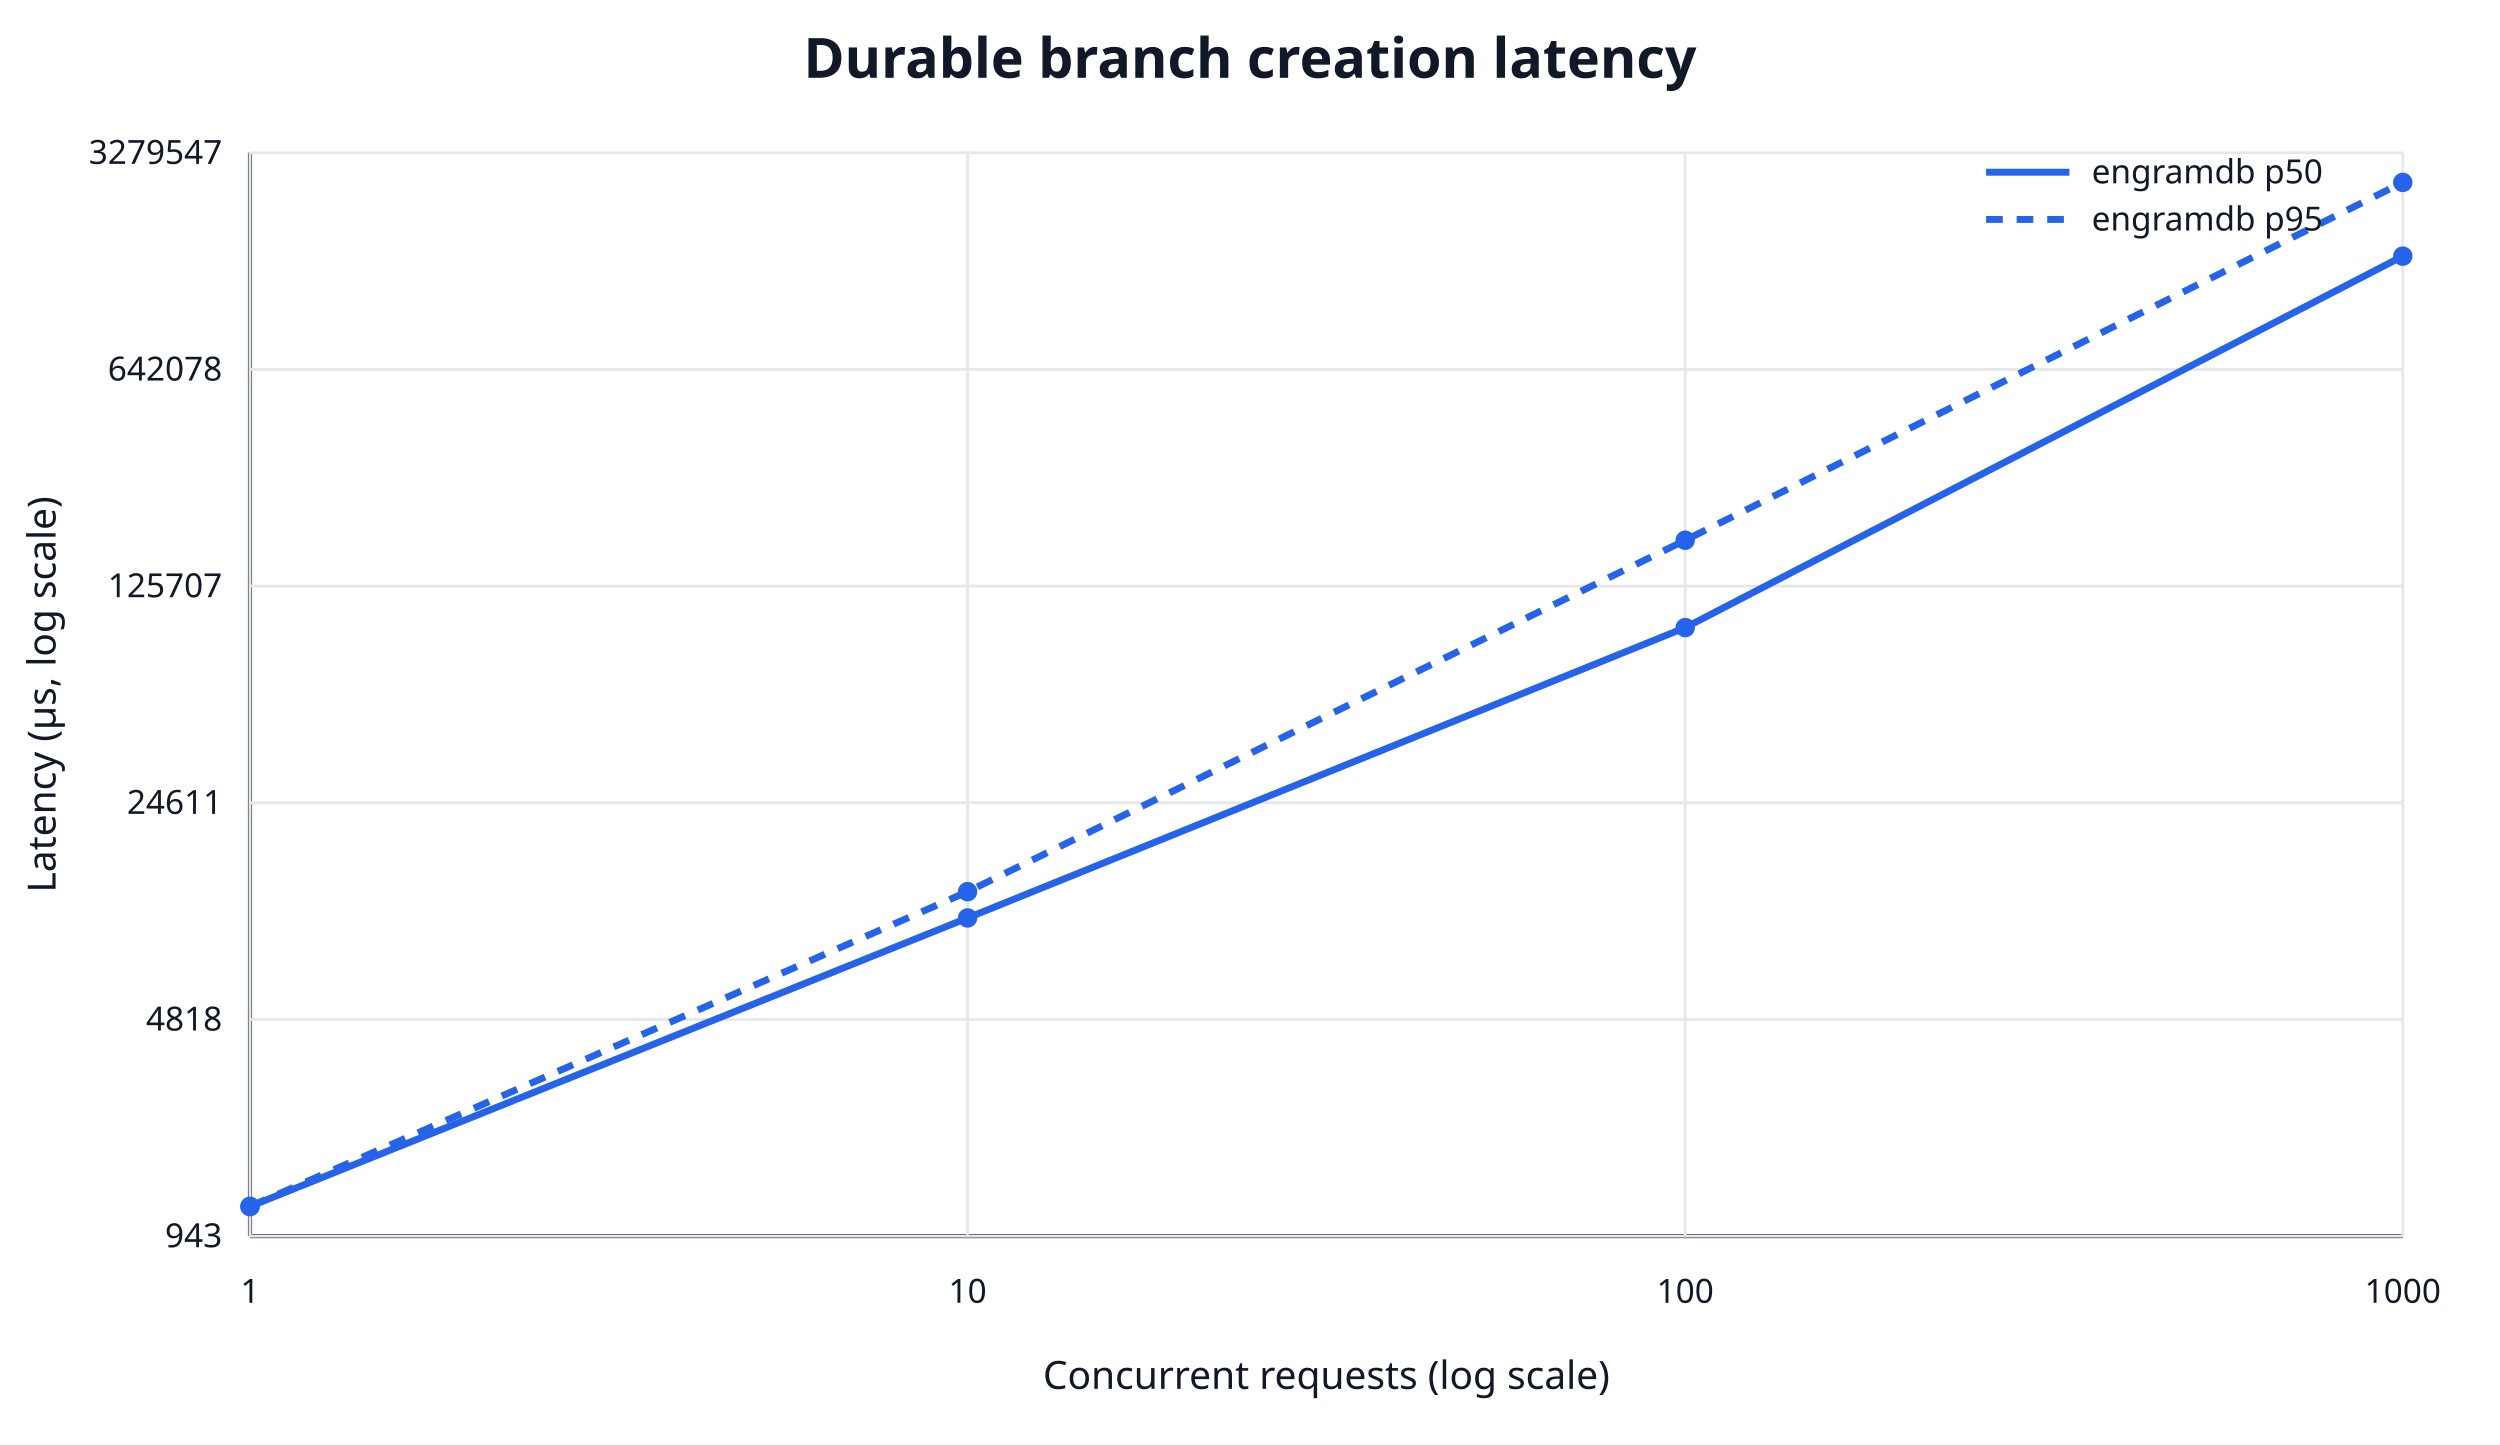
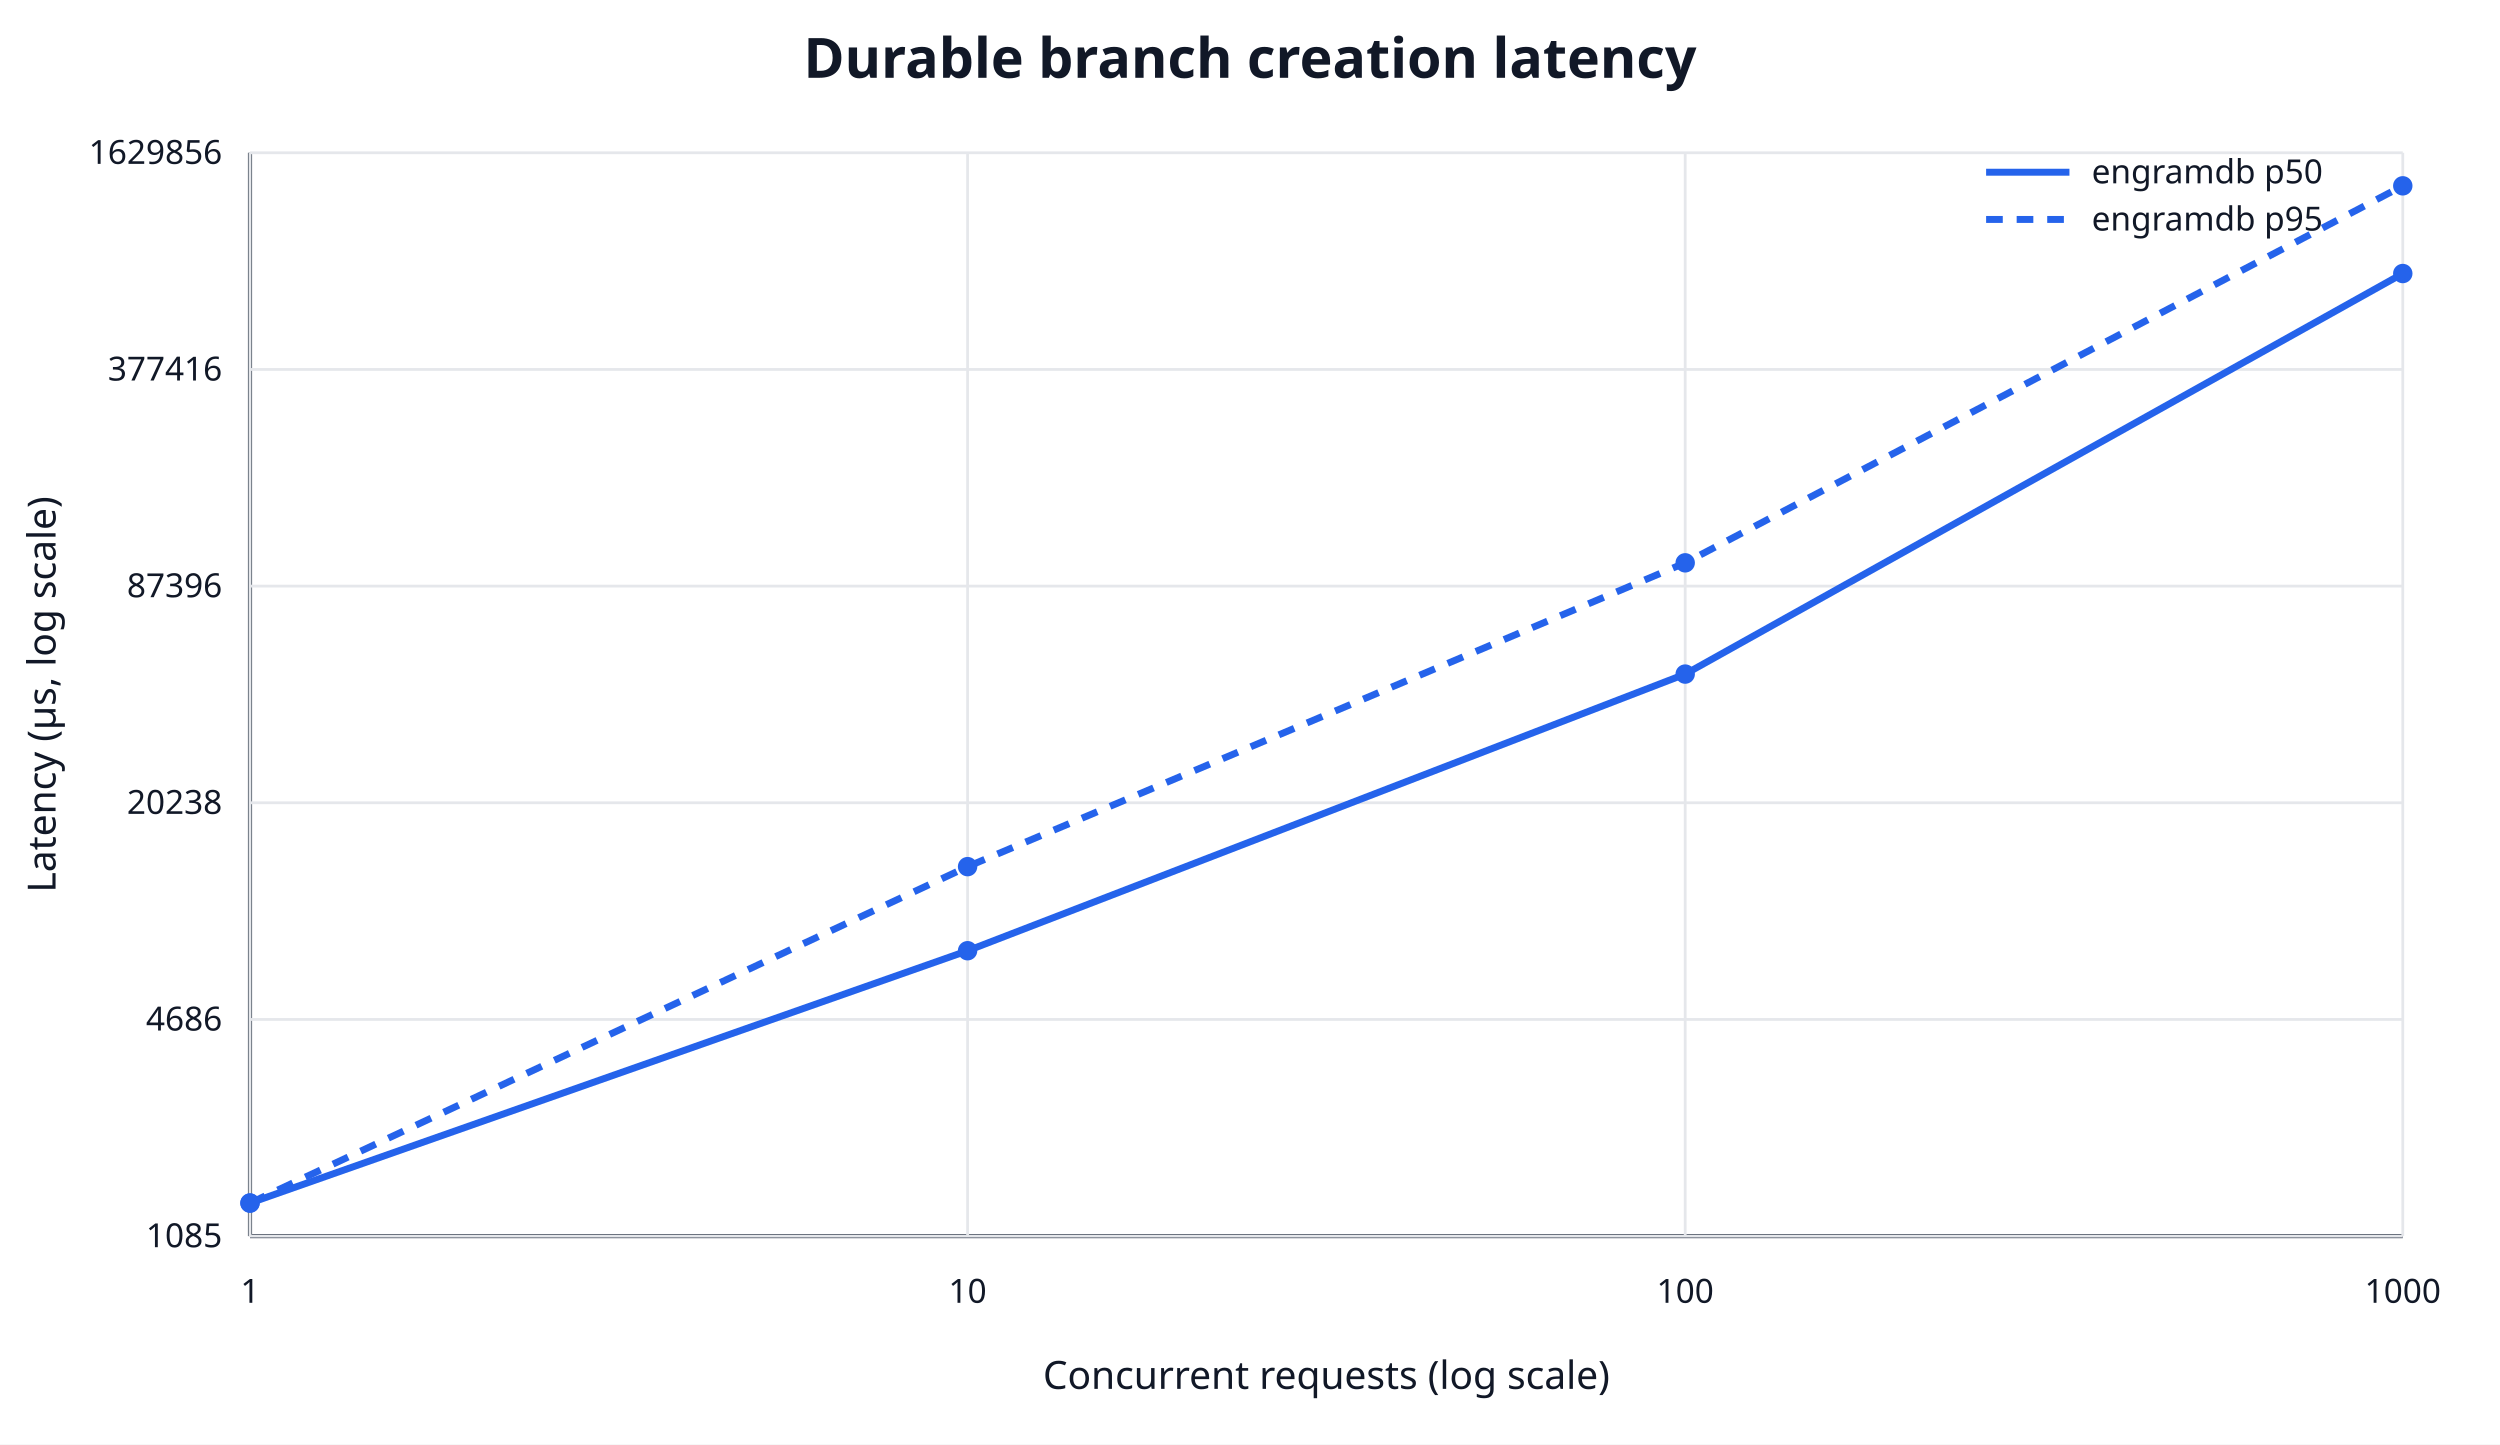
<svg xmlns="http://www.w3.org/2000/svg" width="900" height="520" viewBox="0 0 900 520">
  <rect width="100%" height="100%" fill="white" />
  <style>text{font-family:system-ui,sans-serif;fill:#111827}.grid{stroke:#e5e7eb}.axis{stroke:#374151;stroke-width:1.5}.p95{stroke-dasharray:6 5}</style>
  <text x="450.0" y="28" text-anchor="middle" font-size="20" font-weight="600">Durable branch creation latency</text>
  <line class="axis" x1="90" y1="55" x2="90" y2="445" />
  <line class="axis" x1="90" y1="445" x2="865" y2="445" />
  <line class="grid" x1="90.00" y1="55" x2="90.00" y2="445" />
  <text x="90.00" y="469" text-anchor="middle" font-size="12">1</text>
  <line class="grid" x1="348.33" y1="55" x2="348.33" y2="445" />
  <text x="348.33" y="469" text-anchor="middle" font-size="12">10</text>
  <line class="grid" x1="606.67" y1="55" x2="606.67" y2="445" />
  <text x="606.67" y="469" text-anchor="middle" font-size="12">100</text>
  <line class="grid" x1="865.00" y1="55" x2="865.00" y2="445" />
  <text x="865.00" y="469" text-anchor="middle" font-size="12">1000</text>
  <line class="grid" x1="90" y1="445.00" x2="865" y2="445.00" />
-   <text x="80" y="449.00" text-anchor="end" font-size="12">943</text>
+   <text x="80" y="449.00" text-anchor="end" font-size="12">1085</text>
  <line class="grid" x1="90" y1="367.00" x2="865" y2="367.00" />
-   <text x="80" y="371.00" text-anchor="end" font-size="12">4818</text>
+   <text x="80" y="371.00" text-anchor="end" font-size="12">4686</text>
  <line class="grid" x1="90" y1="289.00" x2="865" y2="289.00" />
-   <text x="80" y="293.00" text-anchor="end" font-size="12">24611</text>
+   <text x="80" y="293.00" text-anchor="end" font-size="12">20238</text>
  <line class="grid" x1="90" y1="211.00" x2="865" y2="211.00" />
-   <text x="80" y="215.00" text-anchor="end" font-size="12">125707</text>
+   <text x="80" y="215.00" text-anchor="end" font-size="12">87396</text>
  <line class="grid" x1="90" y1="133.00" x2="865" y2="133.00" />
-   <text x="80" y="137.00" text-anchor="end" font-size="12">642078</text>
+   <text x="80" y="137.00" text-anchor="end" font-size="12">377416</text>
  <line class="grid" x1="90" y1="55.00" x2="865" y2="55.00" />
-   <text x="80" y="59.00" text-anchor="end" font-size="12">3279547</text>
-   <polyline points="90.00,434.33 348.33,330.46 606.67,225.94 865.00,92.21" fill="none" stroke="#2563eb" stroke-width="2.5" class="" />
-   <circle cx="90.00" cy="434.33" r="3.5" fill="#2563eb" />
-   <circle cx="348.33" cy="330.46" r="3.5" fill="#2563eb" />
-   <circle cx="606.67" cy="225.94" r="3.5" fill="#2563eb" />
-   <circle cx="865.00" cy="92.21" r="3.5" fill="#2563eb" />
+   <text x="80" y="59.00" text-anchor="end" font-size="12">1629856</text>
+   <polyline points="90.00,433.10 348.33,342.26 606.67,242.67 865.00,98.47" fill="none" stroke="#2563eb" stroke-width="2.5" class="" />
+   <circle cx="90.00" cy="433.10" r="3.5" fill="#2563eb" />
+   <circle cx="348.33" cy="342.26" r="3.5" fill="#2563eb" />
+   <circle cx="606.67" cy="242.67" r="3.5" fill="#2563eb" />
+   <circle cx="865.00" cy="98.47" r="3.5" fill="#2563eb" />
  <line x1="715" y1="62" x2="745" y2="62" stroke="#2563eb" stroke-width="2.5" class="" />
  <text x="753" y="66" font-size="12">engramdb p50</text>
-   <polyline points="90.00,434.33 348.33,321.00 606.67,194.49 865.00,65.67" fill="none" stroke="#2563eb" stroke-width="2.5" class="p95" />
-   <circle cx="90.00" cy="434.33" r="3.5" fill="#2563eb" />
-   <circle cx="348.33" cy="321.00" r="3.5" fill="#2563eb" />
-   <circle cx="606.67" cy="194.49" r="3.5" fill="#2563eb" />
-   <circle cx="865.00" cy="65.67" r="3.5" fill="#2563eb" />
+   <polyline points="90.00,433.10 348.33,311.99 606.67,202.62 865.00,66.90" fill="none" stroke="#2563eb" stroke-width="2.5" class="p95" />
+   <circle cx="90.00" cy="433.10" r="3.5" fill="#2563eb" />
+   <circle cx="348.33" cy="311.99" r="3.5" fill="#2563eb" />
+   <circle cx="606.67" cy="202.62" r="3.5" fill="#2563eb" />
+   <circle cx="865.00" cy="66.90" r="3.5" fill="#2563eb" />
  <line x1="715" y1="79" x2="745" y2="79" stroke="#2563eb" stroke-width="2.5" class="p95" />
  <text x="753" y="83" font-size="12">engramdb p95</text>
  <text x="477.5" y="500" text-anchor="middle" font-size="14">Concurrent requests (log scale)</text>
  <text x="20" y="250.0" text-anchor="middle" font-size="14" transform="rotate(-90 20 250.0)">Latency (µs, log scale)</text>
</svg>
